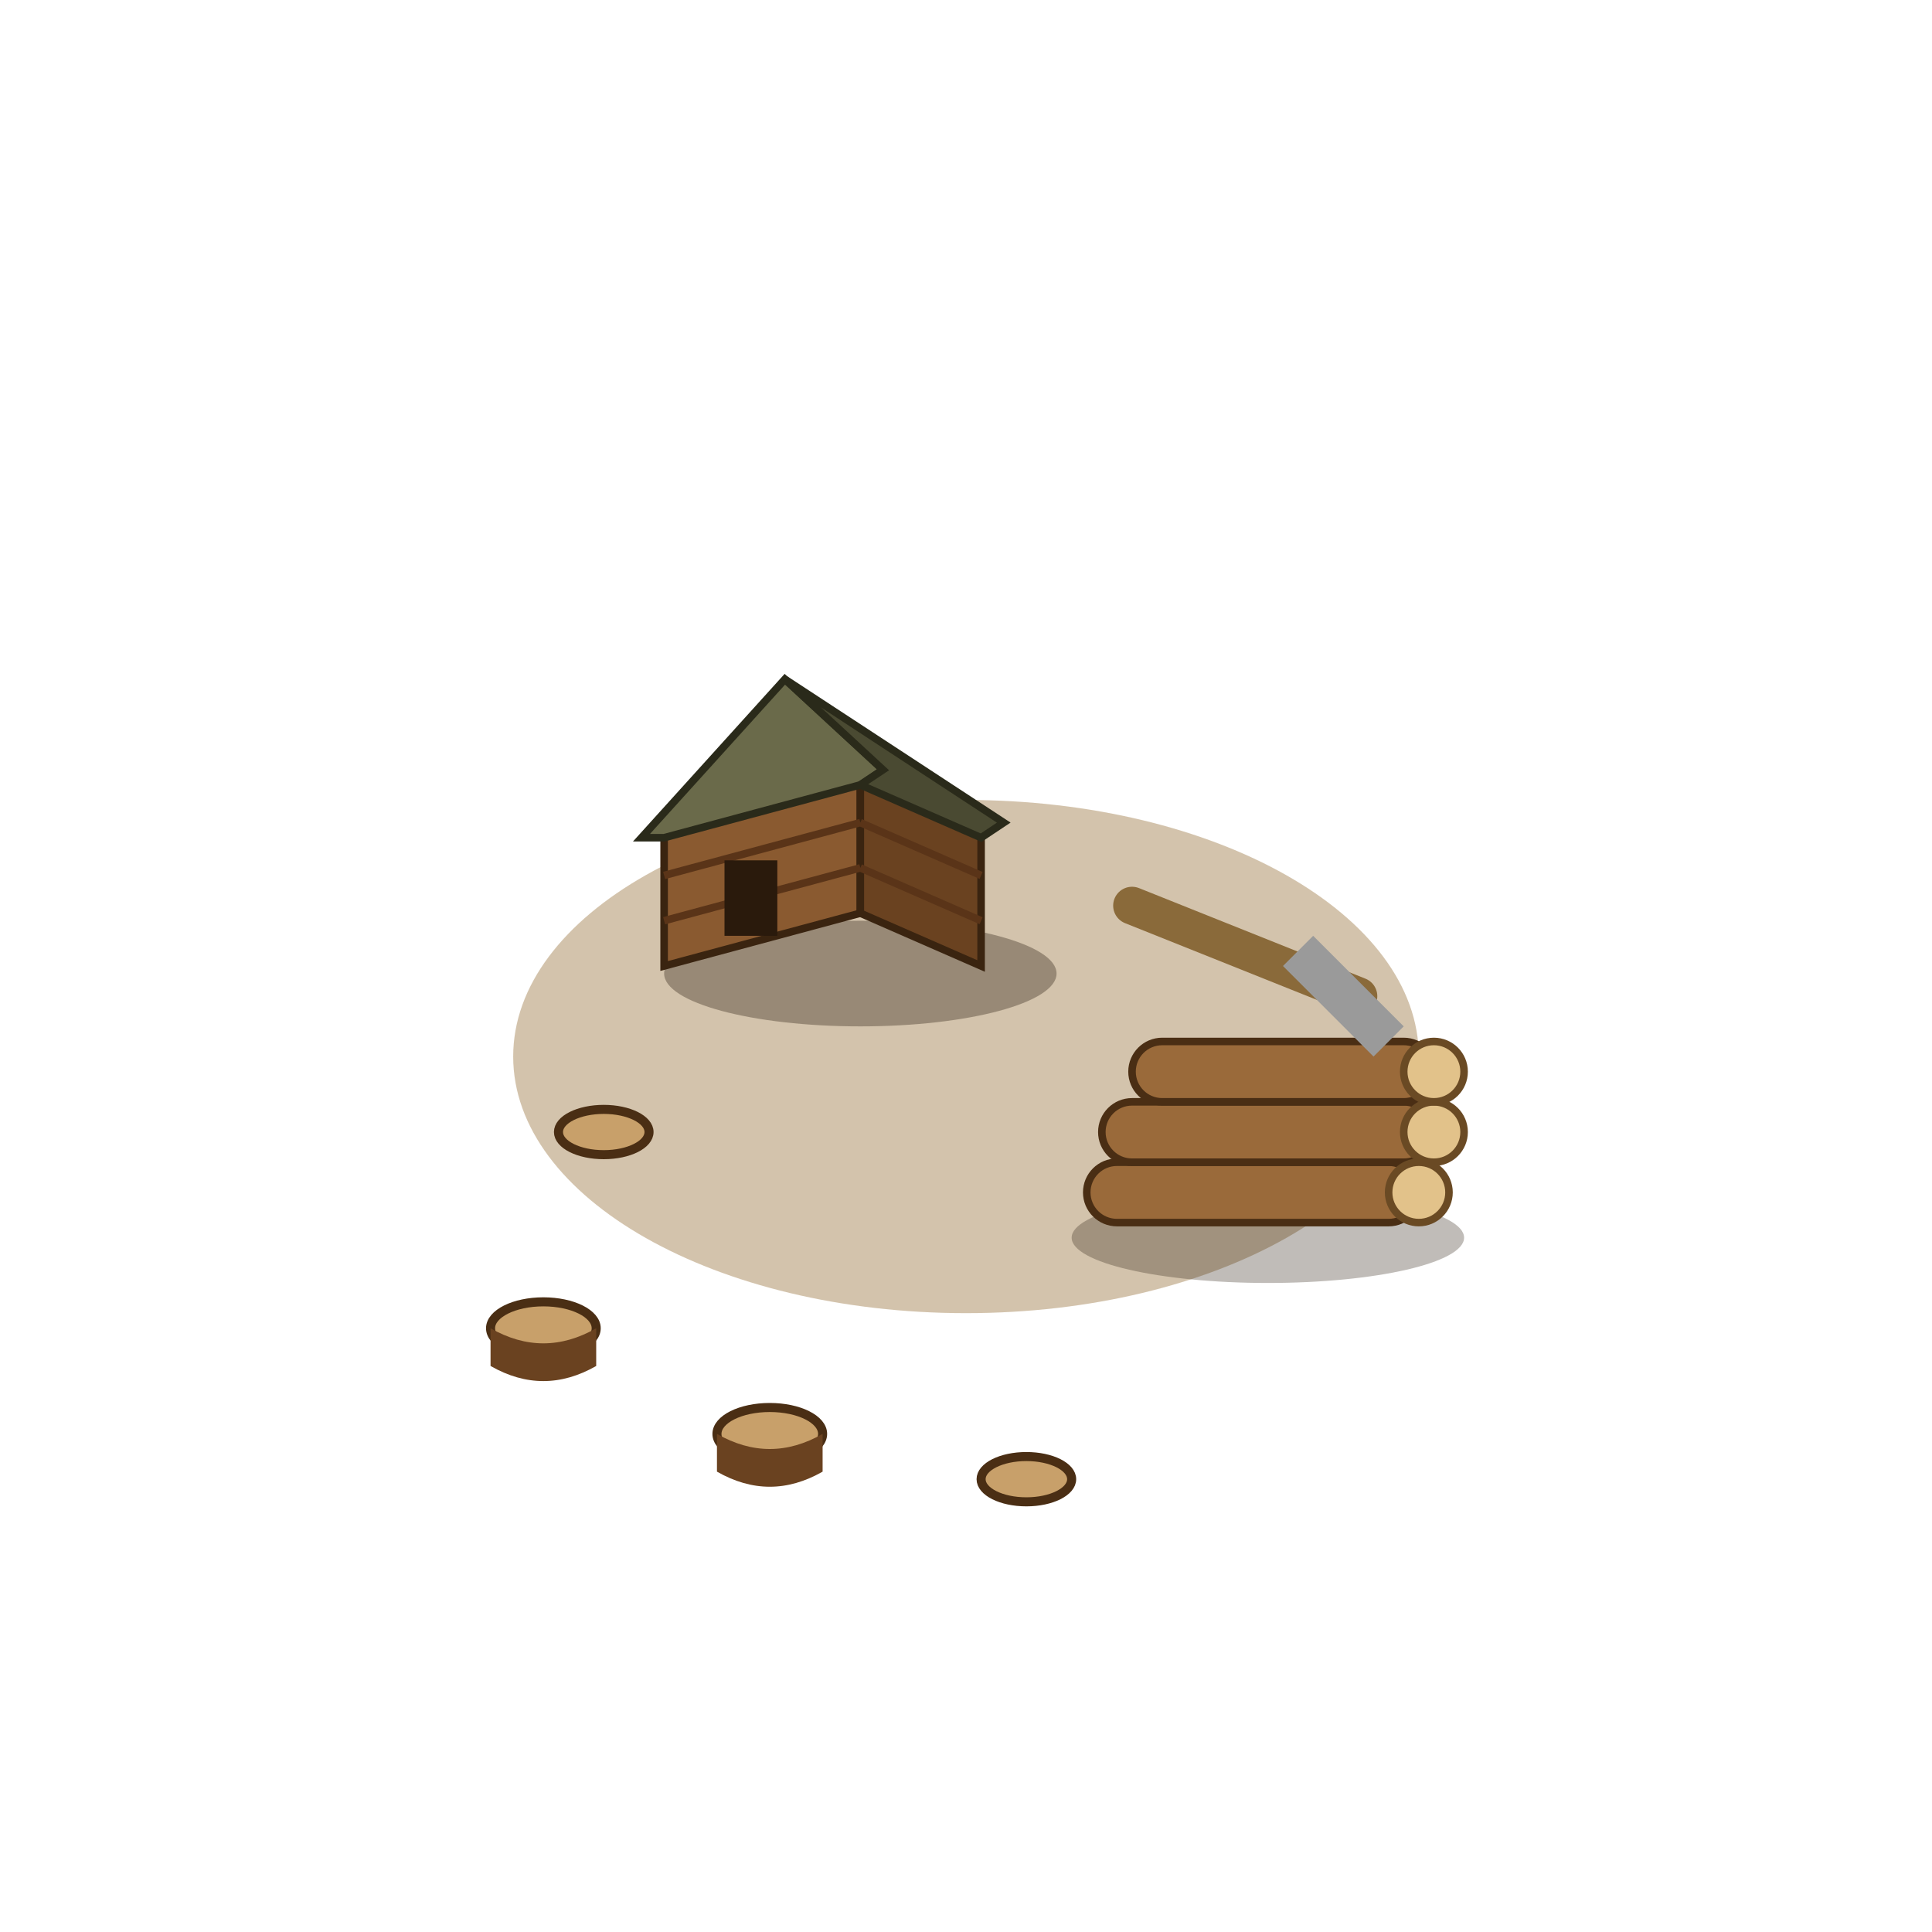
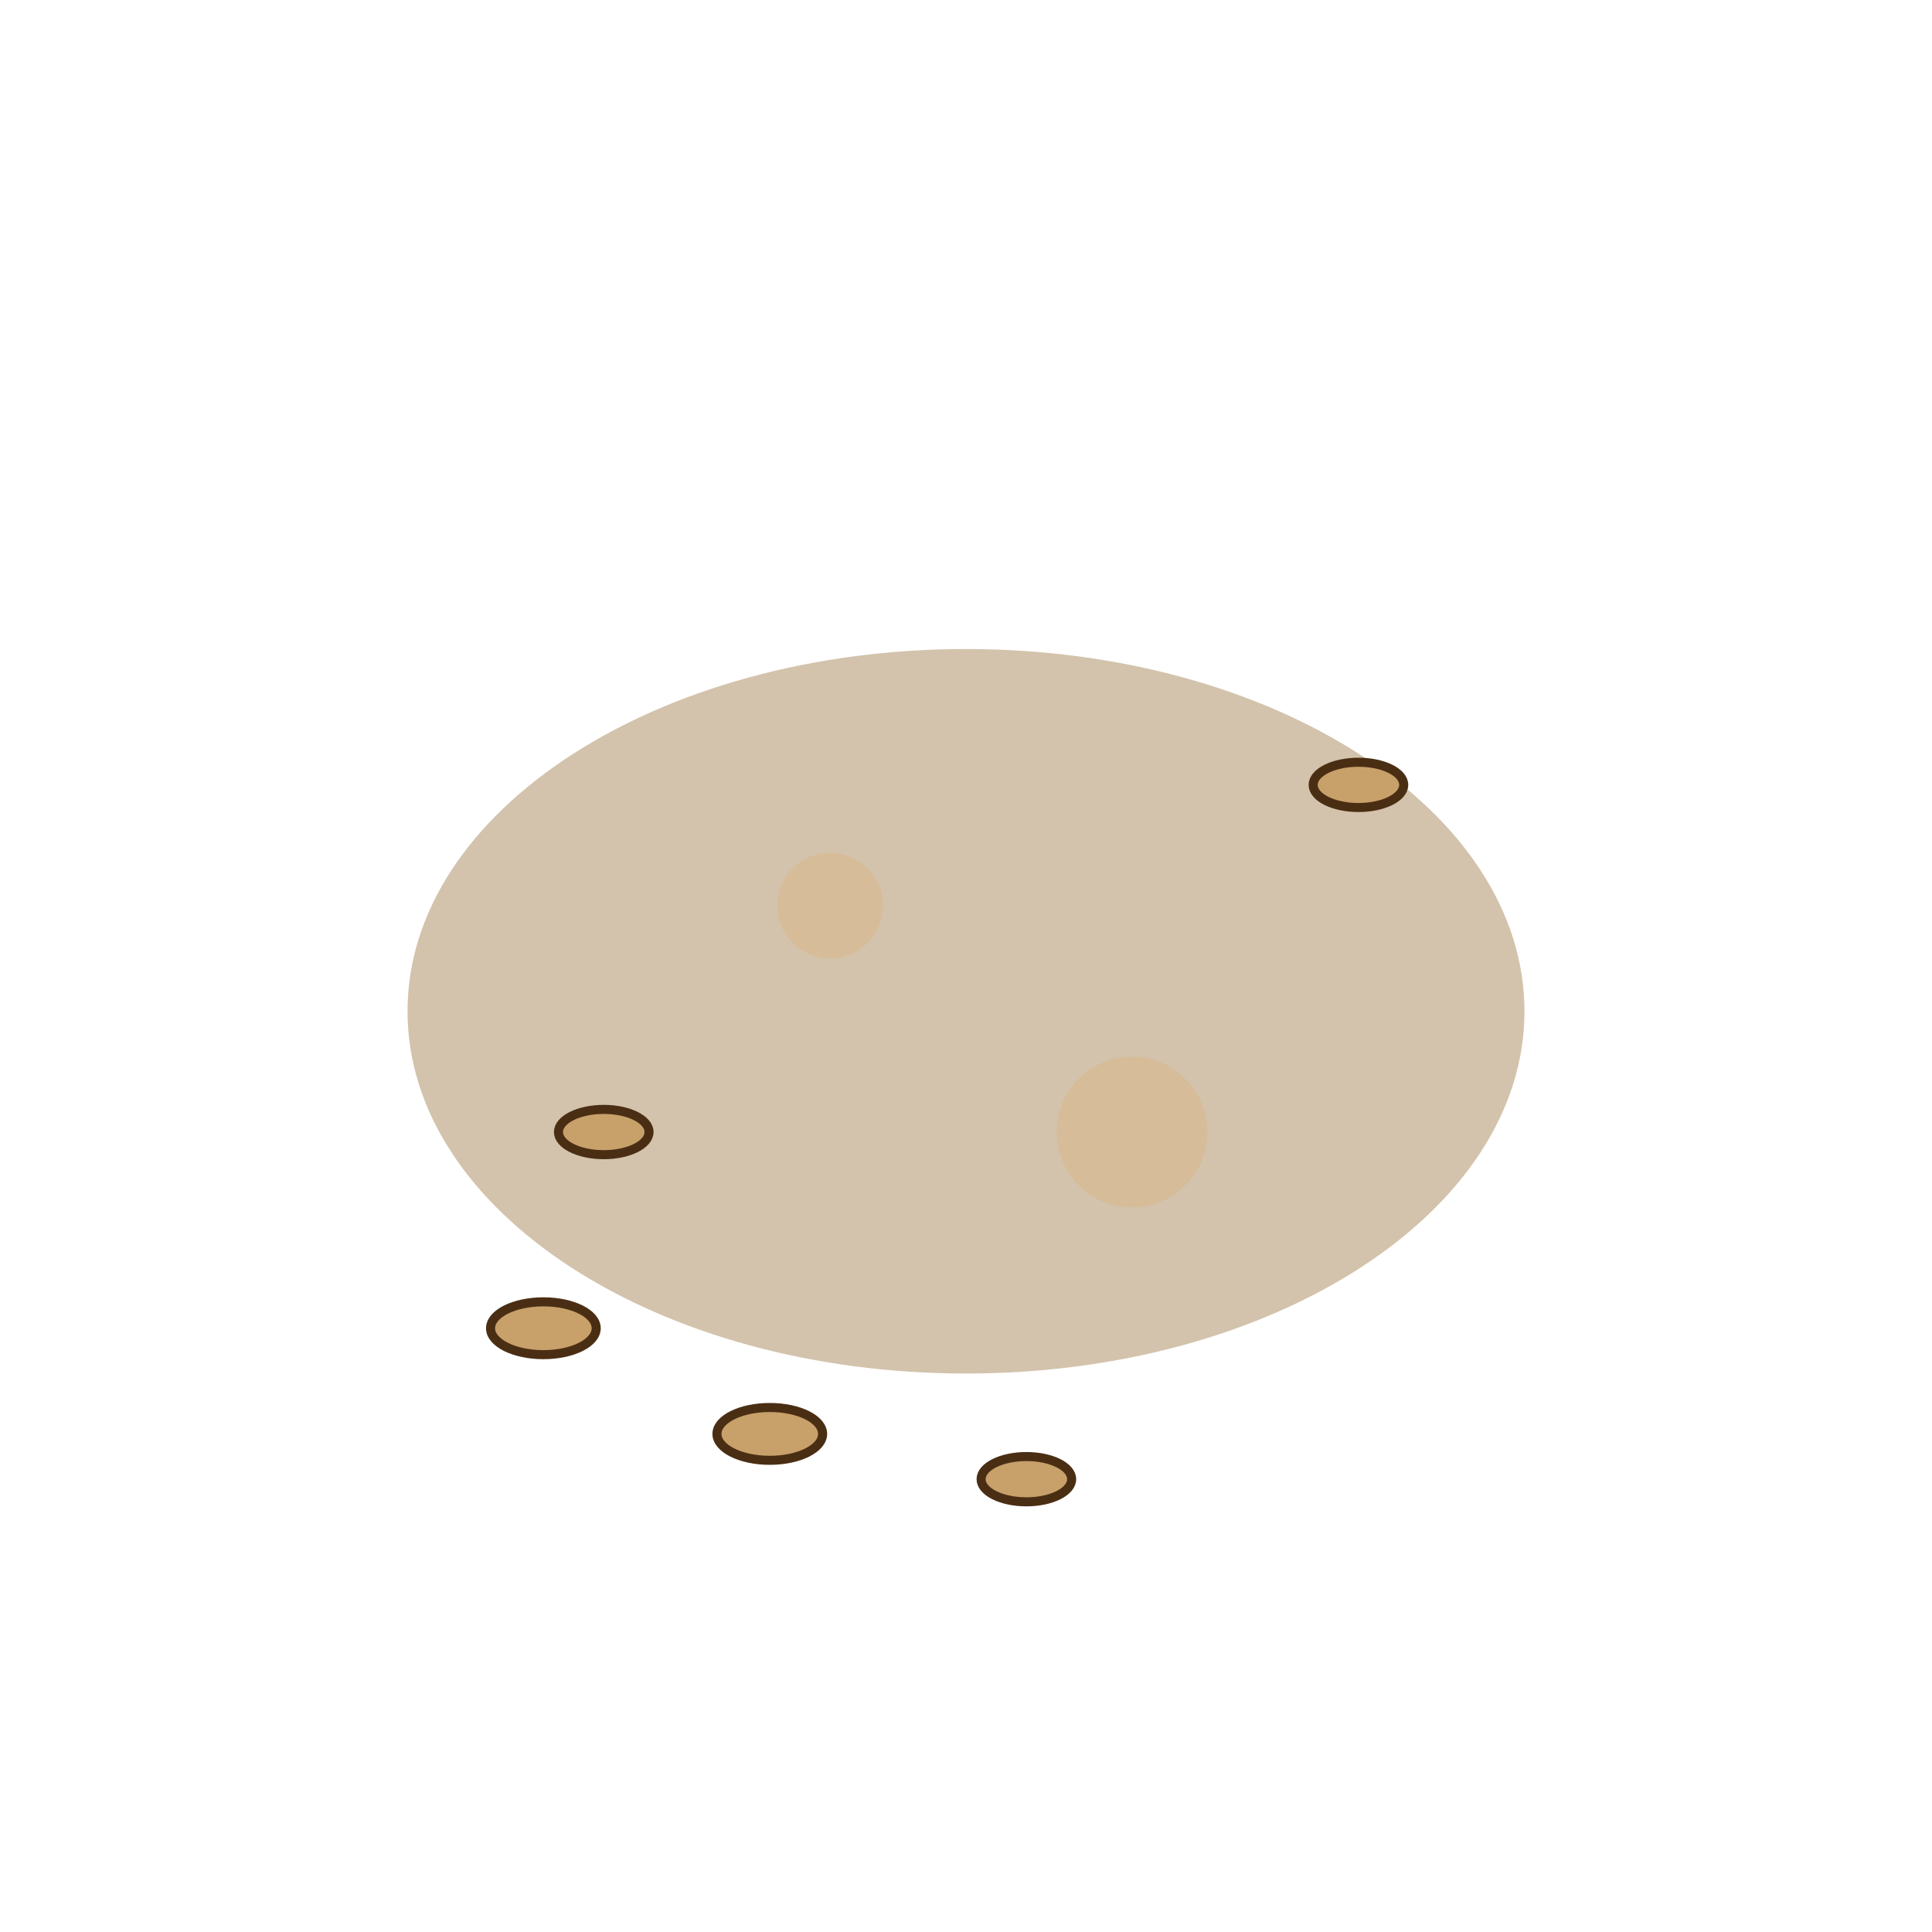
<svg xmlns="http://www.w3.org/2000/svg" viewBox="0 0 256 256" width="256" height="256">
-   <ellipse cx="128" cy="140" rx="60" ry="34" fill="#a8885a" opacity="0.5" />
-   <g transform="translate(108,128)">
-     <ellipse cx="6" cy="1" rx="26" ry="7" fill="#2a1e10" opacity="0.35" />
-     <path d="M-20,0 L-20,-18 L6,-25 L6,-7 Z" fill="#8a5a30" stroke="#3a2410" stroke-width="1" />
-     <path d="M6,-7 L6,-25 L22,-18 L22,0 Z" fill="#6a4220" stroke="#3a2410" stroke-width="1" />
-     <g stroke="#5a3418" stroke-width="1">
-       <path d="M-20,-6 L6,-13 M-20,-12 L6,-19 M6,-13 L22,-6 M6,-19 L22,-12" />
-     </g>
-     <path d="M-23,-17 L-4,-38 L9,-26 L6,-24 L-20,-17 Z" fill="#6a6a4a" stroke="#2a2a1a" stroke-width="1" />
-     <path d="M-4,-38 L25,-19 L22,-17 L6,-24 L9,-26 Z" fill="#4a4a32" stroke="#2a2a1a" stroke-width="1" />
-     <rect x="-12" y="-14" width="7" height="10" fill="#2a1a0c" />
-   </g>
-   <g transform="translate(168,160)">
-     <ellipse cx="0" cy="4" rx="26" ry="6" fill="#2a1e10" opacity="0.3" />
-     <g fill="#9a6a3a" stroke="#4a2e14" stroke-width="1">
-       <rect x="-24" y="-6" width="44" height="8" rx="4" />
-       <rect x="-22" y="-14" width="44" height="8" rx="4" />
-       <rect x="-18" y="-22" width="40" height="8" rx="4" />
-     </g>
-     <g fill="#e2c28a" stroke="#6a4a24" stroke-width="1">
-       <circle cx="20" cy="-2" r="4" />
-       <circle cx="22" cy="-10" r="4" />
-       <circle cx="22" cy="-18" r="4" />
-     </g>
+   <ellipse cx="128" cy="134" rx="74" ry="48" fill="#a8885a" opacity="0.5" />
+   <g fill="#d8b88a" opacity="0.6">
+     <circle cx="150" cy="150" r="10" />
+     <circle cx="110" cy="120" r="7" />
  </g>
  <g fill="#c8a06a" stroke="#4a2e14" stroke-width="1.2">
    <ellipse cx="72" cy="176" rx="7" ry="3.5" />
    <ellipse cx="102" cy="190" rx="7" ry="3.5" />
    <ellipse cx="136" cy="196" rx="6" ry="3" />
    <ellipse cx="80" cy="150" rx="6" ry="3" />
+     <ellipse cx="180" cy="104" rx="6" ry="3" />
  </g>
-   <g fill="#6a4220">
-     <path d="M65,176 L65,181 Q72,185 79,181 L79,176 Q72,180 65,176 Z" />
-     <path d="M95,190 L95,195 Q102,199 109,195 L109,190 Q102,194 95,190 Z" />
-   </g>
-   <path d="M150,120 L180,132" stroke="#8a6a3a" stroke-width="5" stroke-linecap="round" />
-   <path d="M174,124 L186,136 L182,140 L170,128 Z" fill="#9a9a9a" />
</svg>
